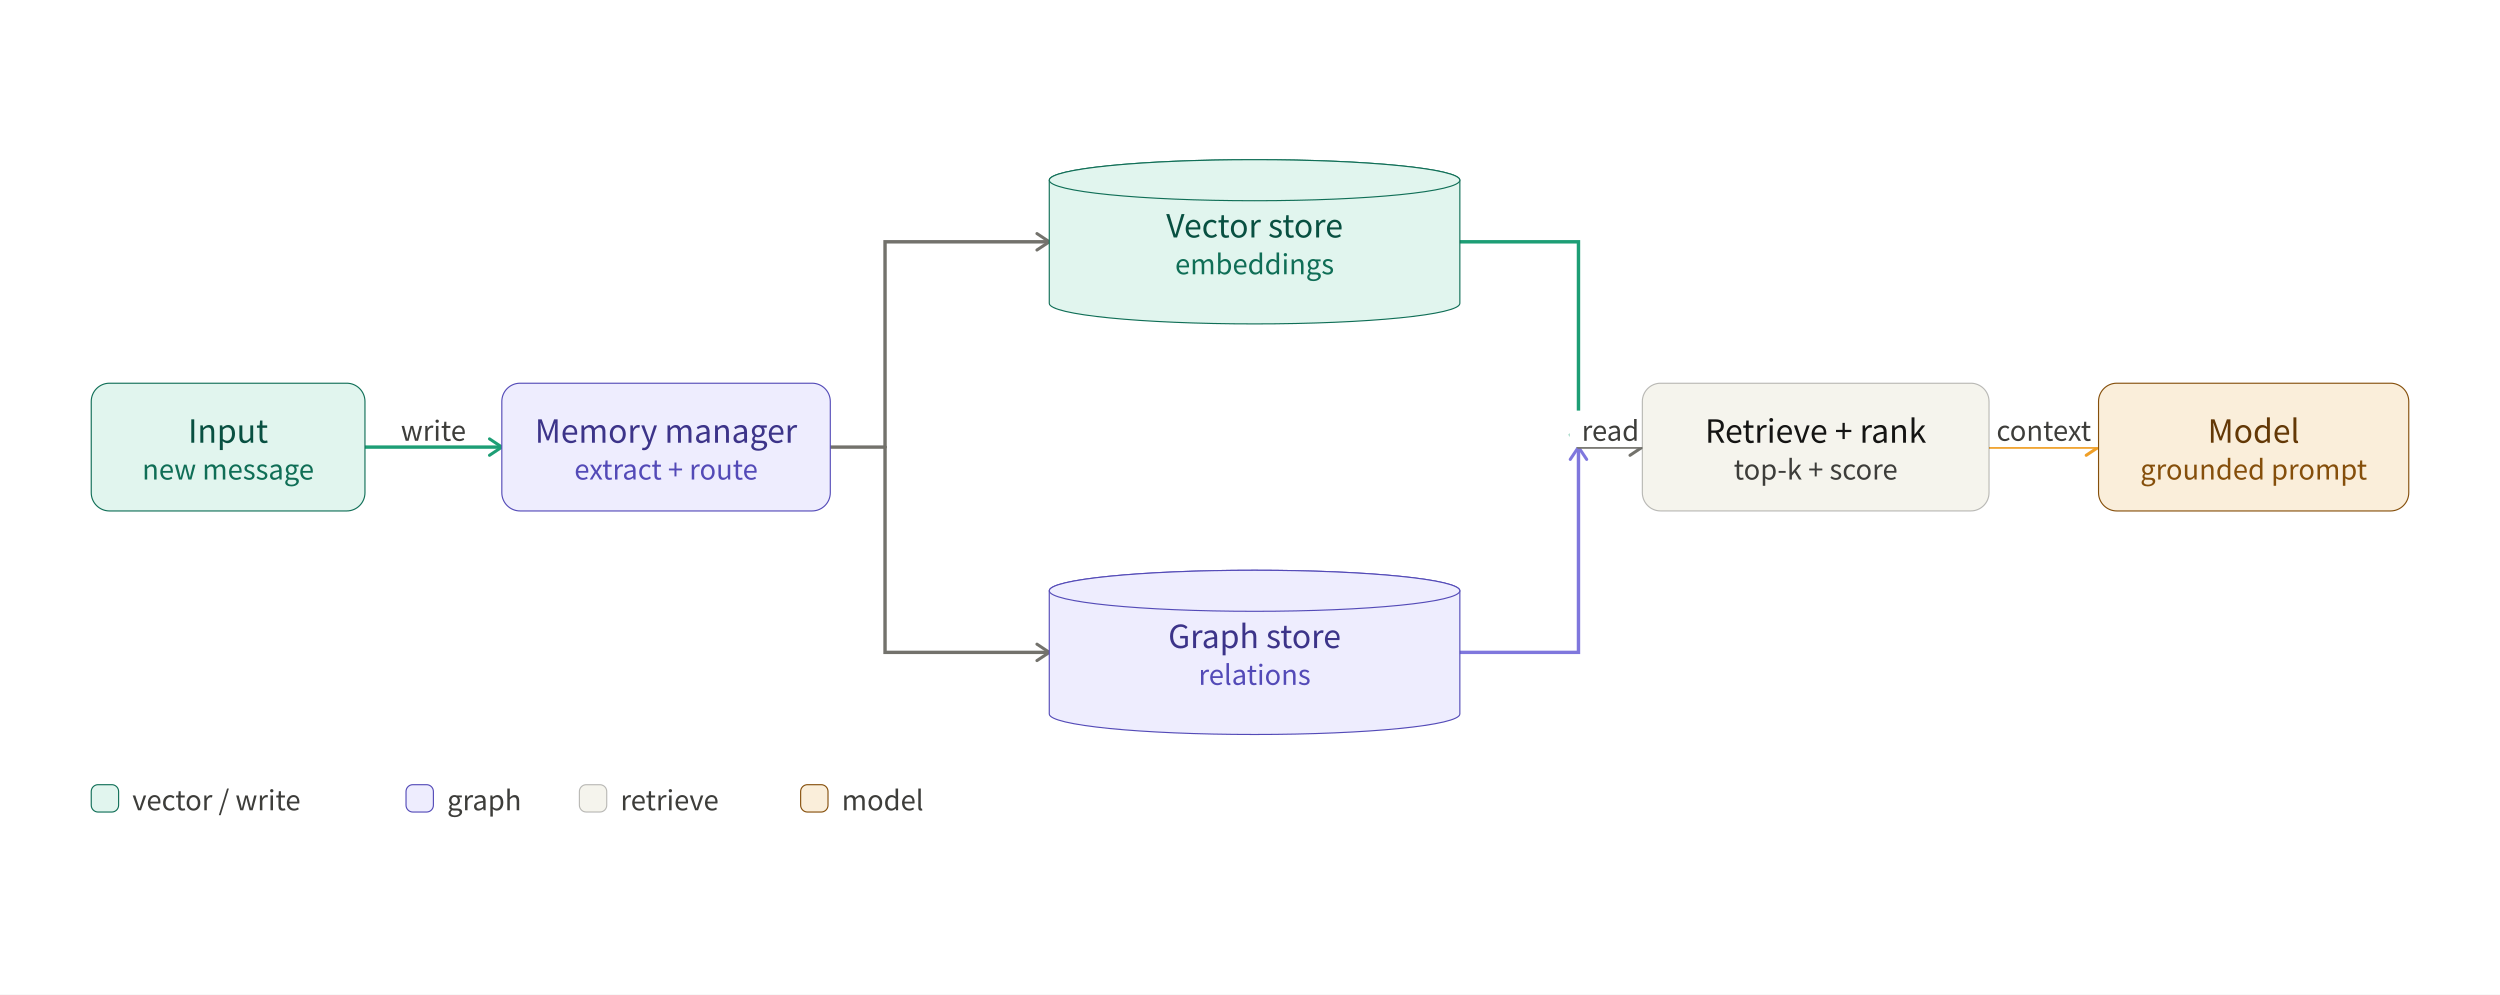
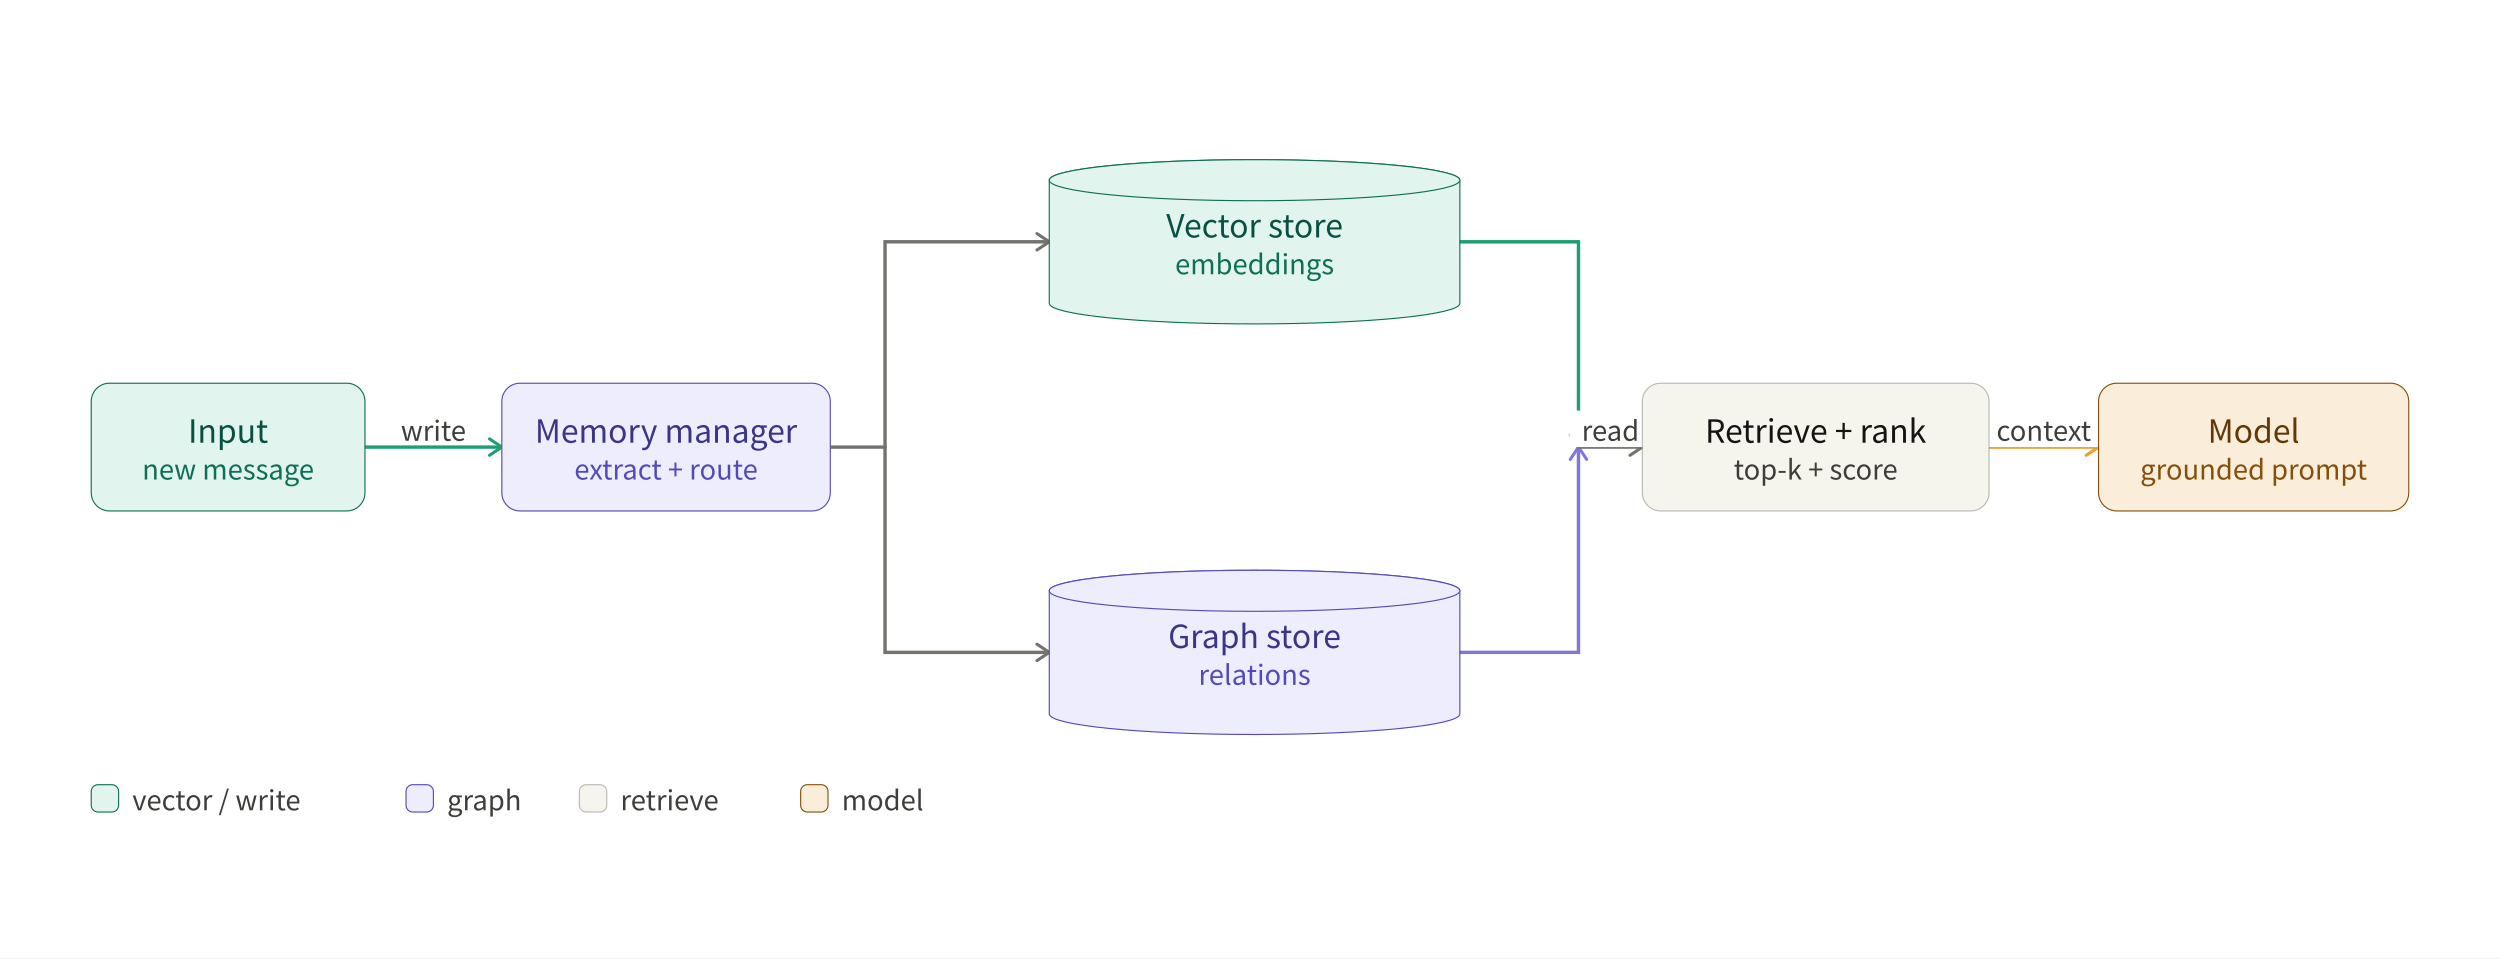
- <svg xmlns="http://www.w3.org/2000/svg" viewBox="0 0 1096 436" width="1096" height="436" role="img">
+ <svg xmlns="http://www.w3.org/2000/svg" viewBox="0 0 1096 420" width="1096" height="420" role="img">
  <style>text { font-family: 'Anthropic Sans', -apple-system, BlinkMacSystemFont, 'Segoe UI', 'PingFang SC', 'Microsoft YaHei', 'Hiragino Sans GB', 'Noto Sans CJK SC', sans-serif; }</style>
  <defs>
    <marker id="arrow" viewBox="0 0 10 10" refX="8" refY="5" markerWidth="6" markerHeight="6" orient="auto-start-reverse">
      <path d="M2 1L8 5L2 9" fill="none" stroke="context-stroke" stroke-width="1.5" stroke-linecap="round" stroke-linejoin="round" />
    </marker>
  </defs>
-   <rect width="1096" height="436" fill="#FFFFFF" />
+   <rect x="0" y="0" width="1096" height="420" fill="#FFFFFF" />
  <line x1="160" y1="196" x2="220" y2="196" stroke="#1D9E75" stroke-width="1.5" stroke-linecap="round" marker-end="url(#arrow)" />
  <line x1="364" y1="196" x2="388" y2="196" stroke="#73726C" stroke-width="1.5" stroke-linecap="round" />
  <path d="M388 196 L388 106 L460 106" fill="none" stroke="#73726C" stroke-width="1.5" stroke-linecap="round" marker-end="url(#arrow)" />
  <path d="M388 196 L388 286 L460 286" fill="none" stroke="#73726C" stroke-width="1.5" stroke-linecap="round" marker-end="url(#arrow)" />
  <path d="M640 106 L692 106 L692 196" fill="none" stroke="#1D9E75" stroke-width="1.5" stroke-linecap="round" marker-end="url(#arrow)" />
  <path d="M640 286 L692 286 L692 196" fill="none" stroke="#7F77DD" stroke-width="1.5" stroke-linecap="round" marker-end="url(#arrow)" />
  <line x1="692" y1="196" x2="720" y2="196" stroke="#73726C" stroke-width="1.5" stroke-linecap="round" marker-end="url(#arrow)" />
  <line x1="872" y1="196" x2="920" y2="196" stroke="#EF9F27" stroke-width="1.5" stroke-linecap="round" marker-end="url(#arrow)" />
  <rect x="688" y="180" width="35" height="16" rx="3" fill="#FFFFFF" />
  <rect x="868" y="180" width="56" height="16" rx="3" fill="#FFFFFF" />
  <rect x="40" y="168" width="120" height="56" rx="8" fill="#E1F5EE" stroke="#0F6E56" stroke-width="0.5" />
  <rect x="220" y="168" width="144" height="56" rx="8" fill="#EEEDFE" stroke="#534AB7" stroke-width="0.5" />
  <path d="M 460 79 A 90 9 0 0 1 640 79 L 640 133 A 90 9 0 0 1 460 133 Z" fill="#E1F5EE" stroke="#0F6E56" stroke-width="0.5" />
  <ellipse cx="550" cy="79" rx="90" ry="9" fill="#E1F5EE" stroke="#0F6E56" stroke-width="0.5" />
  <path d="M 460 259 A 90 9 0 0 1 640 259 L 640 313 A 90 9 0 0 1 460 313 Z" fill="#EEEDFE" stroke="#534AB7" stroke-width="0.5" />
  <ellipse cx="550" cy="259" rx="90" ry="9" fill="#EEEDFE" stroke="#534AB7" stroke-width="0.5" />
  <rect x="720" y="168" width="152" height="56" rx="8" fill="#F5F4ED" stroke="rgba(31,30,29,0.3)" stroke-width="0.5" />
  <rect x="920" y="168" width="136" height="56" rx="8" fill="#FAEEDA" stroke="#854F0B" stroke-width="0.5" />
  <text x="100" y="188" text-anchor="middle" dominant-baseline="central" font-size="14" font-weight="500" fill="#085041">Input</text>
  <text x="100" y="205" text-anchor="middle" dominant-baseline="central" font-size="12" fill="#0F6E56">new message</text>
  <text x="292" y="188" text-anchor="middle" dominant-baseline="central" font-size="14" font-weight="500" fill="#3C3489">Memory manager</text>
  <text x="292" y="205" text-anchor="middle" dominant-baseline="central" font-size="12" fill="#534AB7">extract + route</text>
  <text x="550" y="98" text-anchor="middle" dominant-baseline="central" font-size="14" font-weight="500" fill="#085041">Vector store</text>
  <text x="550" y="115" text-anchor="middle" dominant-baseline="central" font-size="12" fill="#0F6E56">embeddings</text>
  <text x="550" y="278" text-anchor="middle" dominant-baseline="central" font-size="14" font-weight="500" fill="#3C3489">Graph store</text>
  <text x="550" y="295" text-anchor="middle" dominant-baseline="central" font-size="12" fill="#534AB7">relations</text>
  <text x="796" y="188" text-anchor="middle" dominant-baseline="central" font-size="14" font-weight="500" fill="#141413">Retrieve + rank</text>
  <text x="796" y="205" text-anchor="middle" dominant-baseline="central" font-size="12" fill="#3D3D3A">top-k + score</text>
  <text x="988" y="188" text-anchor="middle" dominant-baseline="central" font-size="14" font-weight="500" fill="#633806">Model</text>
  <text x="988" y="205" text-anchor="middle" dominant-baseline="central" font-size="12" fill="#854F0B">grounded prompt</text>
  <text x="190" y="188" text-anchor="middle" dominant-baseline="central" font-size="12" fill="#3D3D3A">write</text>
  <text x="706" y="188" text-anchor="middle" dominant-baseline="central" font-size="12" fill="#3D3D3A">read</text>
  <text x="896" y="188" text-anchor="middle" dominant-baseline="central" font-size="12" fill="#3D3D3A">context</text>
  <rect x="40" y="344" width="12" height="12" rx="3" fill="#E1F5EE" stroke="#0F6E56" stroke-width="0.5" />
  <text x="58" y="350" dominant-baseline="central" font-size="12" fill="#3D3D3A">vector / write</text>
  <rect x="178" y="344" width="12" height="12" rx="3" fill="#EEEDFE" stroke="#534AB7" stroke-width="0.5" />
  <text x="196" y="350" dominant-baseline="central" font-size="12" fill="#3D3D3A">graph</text>
  <rect x="254" y="344" width="12" height="12" rx="3" fill="#F5F4ED" stroke="rgba(31,30,29,0.3)" stroke-width="0.5" />
  <text x="272" y="350" dominant-baseline="central" font-size="12" fill="#3D3D3A">retrieve</text>
  <rect x="351" y="344" width="12" height="12" rx="3" fill="#FAEEDA" stroke="#854F0B" stroke-width="0.5" />
  <text x="369" y="350" dominant-baseline="central" font-size="12" fill="#3D3D3A">model</text>
</svg>
